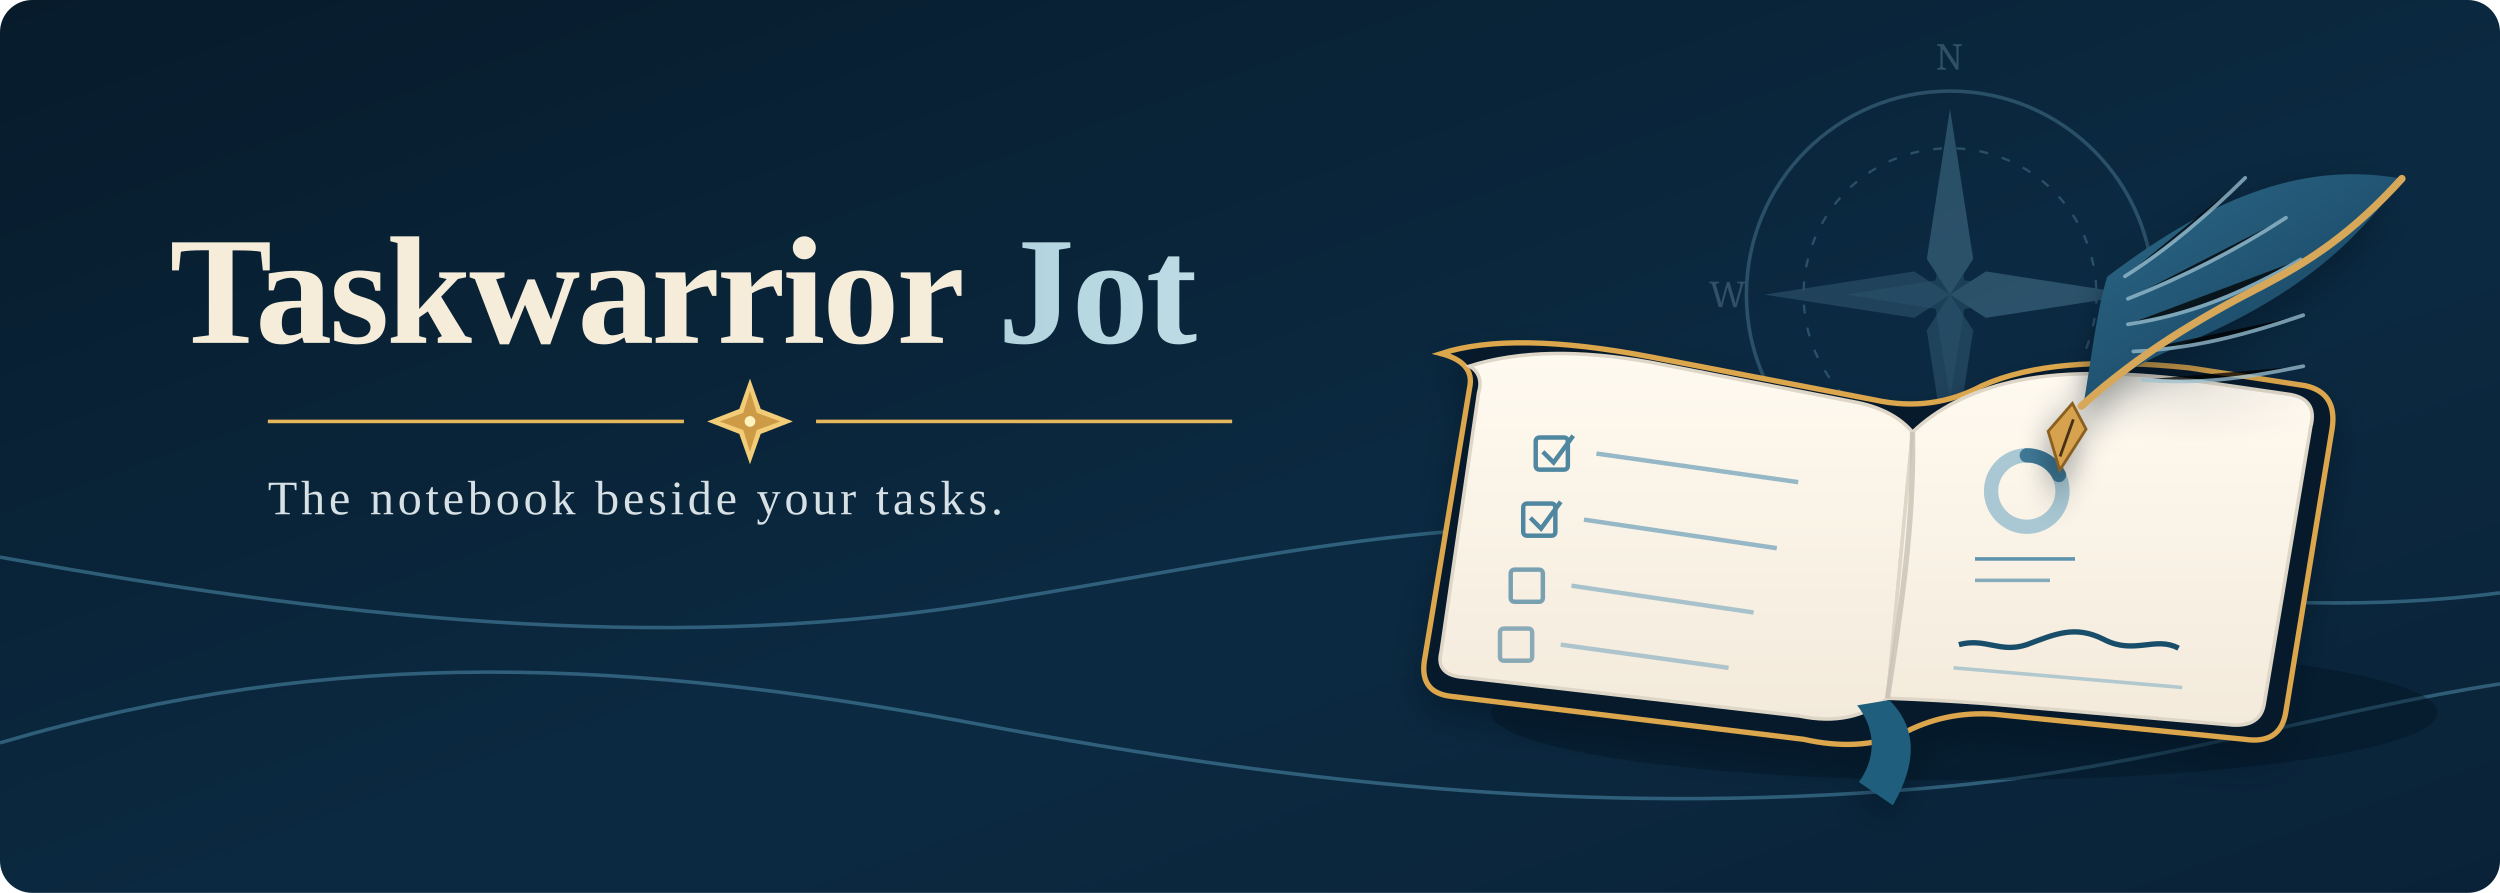
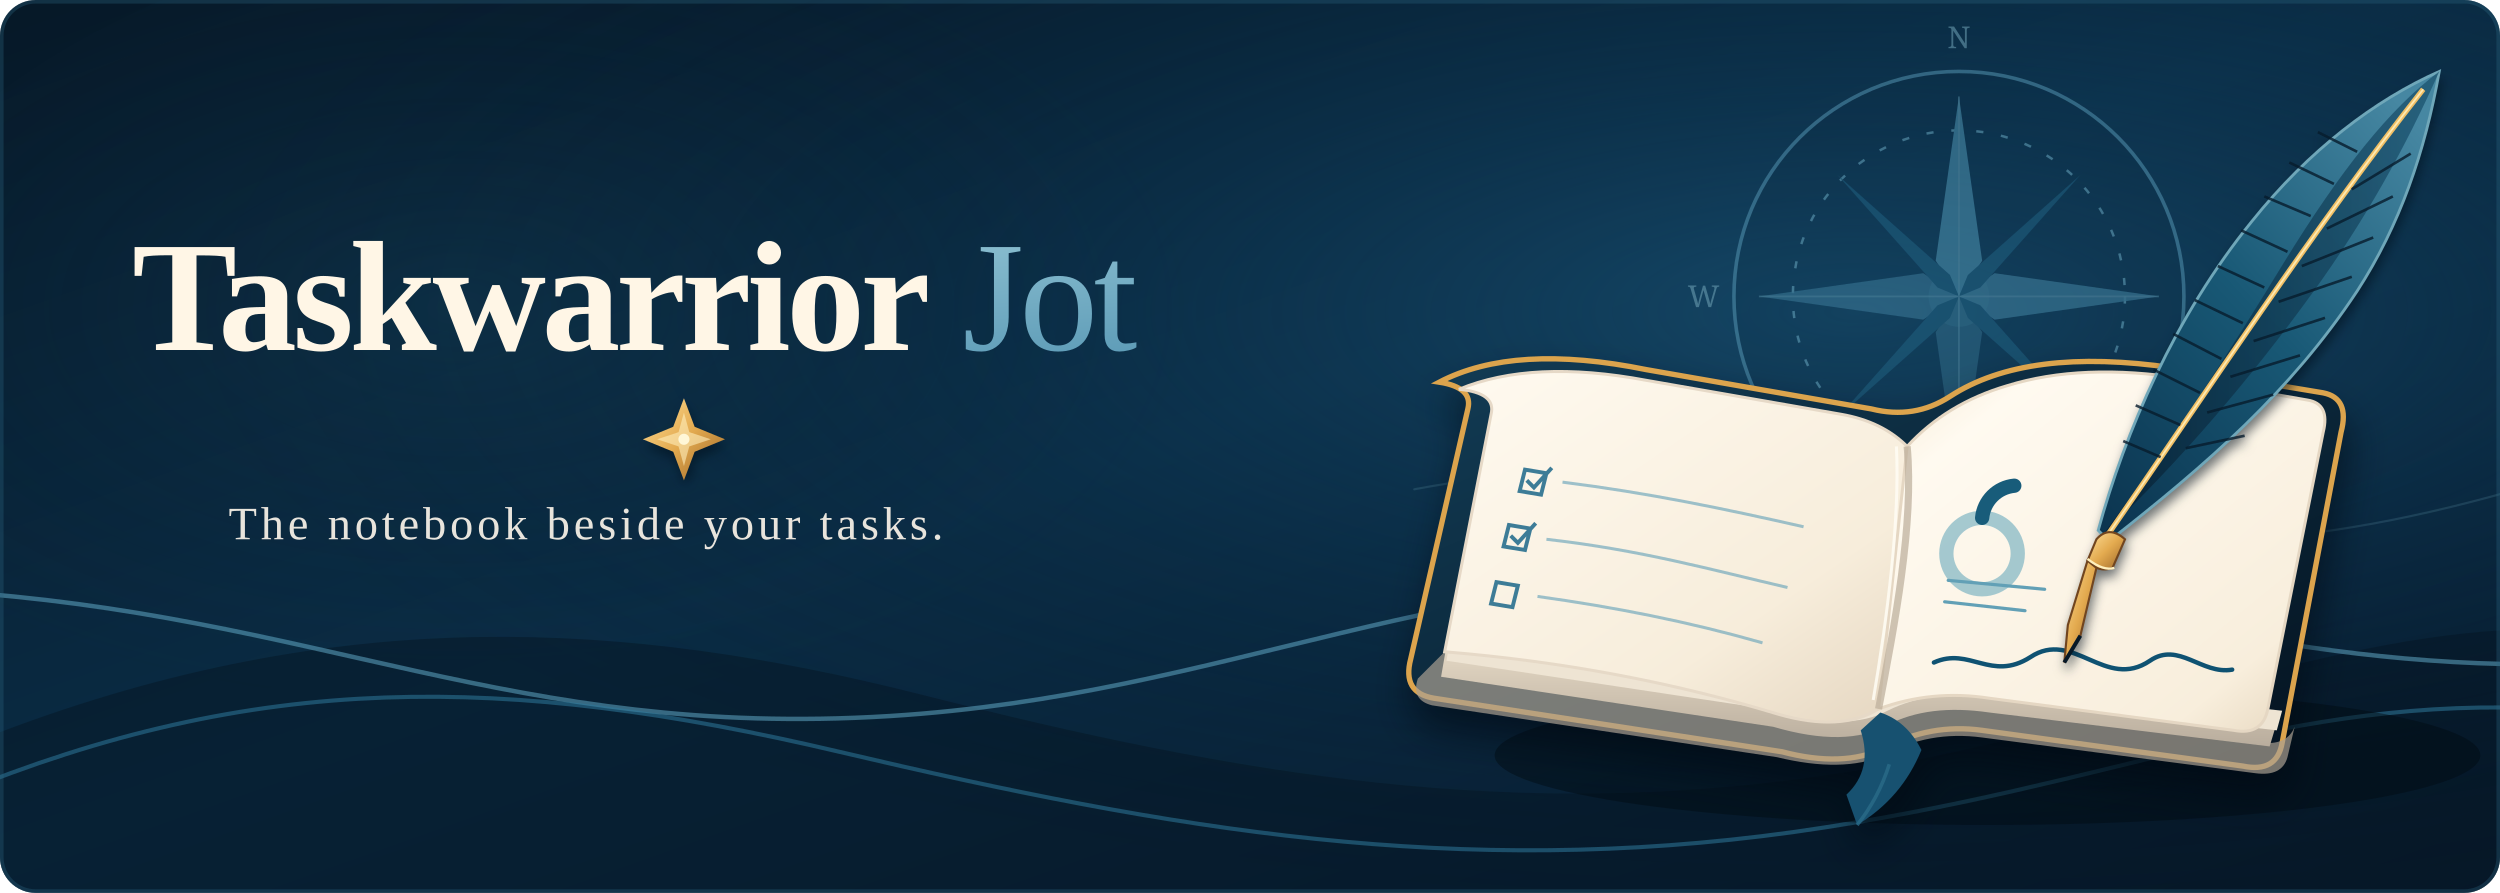
<svg xmlns="http://www.w3.org/2000/svg" width="1400" height="500" viewBox="0 0 1400 500" role="img" aria-labelledby="title desc" shape-rendering="geometricPrecision">
  <defs>
-     <linearGradient id="bg" x1="0" y1="0" x2="1" y2="1">
-       <stop offset="0" stop-color="#071b2b" />
-       <stop offset="0.58" stop-color="#0b2a42" />
-       <stop offset="1" stop-color="#0a2237" />
+     <linearGradient id="ocean" x1="0" y1="0" x2="1" y2="1">
+       <stop offset="0" stop-color="#061827" />
+       <stop offset=".48" stop-color="#0a2c45" />
+       <stop offset="1" stop-color="#071a2d" />
    </linearGradient>
-     <linearGradient id="jot" x1="0" y1="0" x2="1" y2="0">
-       <stop offset="0" stop-color="#84b6c7" />
-       <stop offset="1" stop-color="#bddbe4" />
+     <radialGradient id="atmosphere" cx="74%" cy="35%" r="67%">
+       <stop offset="0" stop-color="#195274" stop-opacity=".72" />
+       <stop offset=".48" stop-color="#0e3a57" stop-opacity=".3" />
+       <stop offset="1" stop-color="#020d17" stop-opacity="0" />
+     </radialGradient>
+     <radialGradient id="titleGlow" cx="35%" cy="43%" r="42%">
+       <stop offset="0" stop-color="#1d5571" stop-opacity=".24" />
+       <stop offset="1" stop-color="#0b2a42" stop-opacity="0" />
+     </radialGradient>
+     <linearGradient id="jotText" x1="0" y1="0" x2="1" y2="1">
+       <stop offset="0" stop-color="#a7d3df" />
+       <stop offset="1" stop-color="#5f9db8" />
    </linearGradient>
-     <linearGradient id="paper" x1="0" y1="0" x2="0" y2="1">
+     <linearGradient id="paperLeft" x1="0" y1="0" x2=".9" y2="1">
      <stop offset="0" stop-color="#fffaf0" />
-       <stop offset="1" stop-color="#f3eadb" />
+       <stop offset=".72" stop-color="#f7eddb" />
+       <stop offset="1" stop-color="#e7d9c4" />
    </linearGradient>
-     <linearGradient id="feather" x1="0" y1="0" x2="1" y2="1">
-       <stop offset="0" stop-color="#2f6b8a" />
-       <stop offset="1" stop-color="#123d5a" />
+     <linearGradient id="paperRight" x1="0" y1="0" x2="1" y2="1">
+       <stop offset="0" stop-color="#f6ead5" />
+       <stop offset=".18" stop-color="#fffaf0" />
+       <stop offset=".82" stop-color="#f8eedc" />
+       <stop offset="1" stop-color="#e4d4bb" />
    </linearGradient>
-     <filter id="softShadow" x="-30%" y="-30%" width="160%" height="180%" color-interpolation-filters="sRGB">
-       <feGaussianBlur in="SourceAlpha" stdDeviation="10" result="blur" />
-       <feOffset in="blur" dy="10" result="offsetBlur" />
-       <feFlood flood-color="#00111d" flood-opacity="0.45" result="shadowColor" />
-       <feComposite in="shadowColor" in2="offsetBlur" operator="in" result="shadow" />
+     <linearGradient id="pageEdge" x1="0" y1="0" x2="0" y2="1">
+       <stop offset="0" stop-color="#e9ddc9" />
+       <stop offset="1" stop-color="#b9ad9d" />
+     </linearGradient>
+     <linearGradient id="cover" x1="0" y1="0" x2="1" y2="1">
+       <stop offset="0" stop-color="#123c55" />
+       <stop offset="1" stop-color="#04121f" />
+     </linearGradient>
+     <linearGradient id="feather" x1="0" y1="1" x2=".8" y2="0">
+       <stop offset="0" stop-color="#0b334e" />
+       <stop offset=".52" stop-color="#185875" />
+       <stop offset="1" stop-color="#4687a2" />
+     </linearGradient>
+     <linearGradient id="featherShade" x1="0" y1="0" x2="1" y2="0">
+       <stop offset="0" stop-color="#061b2d" />
+       <stop offset="1" stop-color="#174f6c" />
+     </linearGradient>
+     <linearGradient id="gold" x1="0" y1="0" x2="1" y2="1">
+       <stop offset="0" stop-color="#ffe09a" />
+       <stop offset=".5" stop-color="#e3aa4f" />
+       <stop offset="1" stop-color="#9b6426" />
+     </linearGradient>
+     <filter id="softShadow" x="-30%" y="-30%" width="170%" height="190%" color-interpolation-filters="sRGB">
+       <feGaussianBlur in="SourceAlpha" stdDeviation="11" result="blur" />
+       <feOffset in="blur" dx="2" dy="14" result="offset" />
+       <feFlood flood-color="#000913" flood-opacity=".62" result="color" />
+       <feComposite in="color" in2="offset" operator="in" result="shadow" />
      <feMerge>
        <feMergeNode in="shadow" />
        <feMergeNode in="SourceGraphic" />
      </feMerge>
    </filter>
+     <filter id="smallShadow" x="-40%" y="-40%" width="180%" height="190%" color-interpolation-filters="sRGB">
+       <feGaussianBlur in="SourceAlpha" stdDeviation="3" result="blur" />
+       <feOffset in="blur" dx="1" dy="4" result="offset" />
+       <feFlood flood-color="#00101c" flood-opacity=".55" result="color" />
+       <feComposite in="color" in2="offset" operator="in" result="shadow" />
+       <feMerge>
+         <feMergeNode in="shadow" />
+         <feMergeNode in="SourceGraphic" />
+       </feMerge>
+     </filter>
+     <clipPath id="frameClip">
+       <rect width="1400" height="500" rx="20" />
+     </clipPath>
  </defs>
-   <rect width="1400" height="500" rx="18" fill="url(#bg)" />
-   <g fill="none" stroke="#4d8cab" stroke-opacity="0.55" stroke-width="2">
-     <path d="M0 312 C210 350 385 365 555 337 C715 311 836 280 987 302 C1118 321 1262 350 1400 332" />
-     <path d="M0 416 C190 360 357 370 545 405 C737 441 904 458 1094 440 C1205 429 1308 397 1400 383" />
-   </g>
-   <g>
-     <text x="95" y="192" font-family="Georgia, 'Times New Roman', serif" font-size="86" font-weight="600" fill="#f5ecd9" letter-spacing="-1.5">
-       Taskwarrior <tspan fill="url(#jot)">Jot</tspan>
-     </text>
-     <line x1="150" y1="236" x2="383" y2="236" stroke="#e7b75b" stroke-width="2" />
-     <line x1="457" y1="236" x2="690" y2="236" stroke="#e7b75b" stroke-width="2" />
-     <g transform="translate(420 236)">
-       <path d="M0 -24 L6 -7 L24 0 L6 7 L0 24 L-6 7 L-24 0 L-6 -7 Z" fill="#f3cc77" />
-       <path d="M0 -17 L3.8 -4.8 L17 0 L3.8 4.8 L0 17 L-3.8 4.8 L-17 0 L-3.8 -4.8 Z" fill="#c9963f" opacity="0.9" />
-       <circle r="3" fill="#fff2bf" />
+   <g clip-path="url(#frameClip)">
+     <rect width="1400" height="500" rx="20" fill="url(#ocean)" />
+     <rect width="1400" height="500" fill="url(#atmosphere)" />
+     <ellipse cx="405" cy="210" rx="500" ry="270" fill="url(#titleGlow)" />
+     <path d="M0 410C190 338 350 347 516 389C693 434 850 461 1030 433C1170 412 1288 360 1400 353V500H0Z" fill="#041421" opacity=".46" />
+     <g id="waves" fill="none" stroke-linecap="round">
+       <path d="M-30 331C178 344 287 414 498 401C690 389 807 315 1018 323C1173 329 1269 374 1432 372" stroke="#5ea6c2" stroke-width="2.5" opacity=".55" />
+       <path d="M-25 445C143 376 283 377 470 421C657 465 816 492 1004 466C1188 440 1278 389 1430 397" stroke="#2d789a" stroke-width="2.3" opacity=".55" />
+       <path d="M792 274C900 254 987 259 1089 285C1193 312 1289 310 1420 271" stroke="#7ab8ca" stroke-width="1.2" opacity=".17" />
    </g>
-     <text x="150" y="288" font-family="Georgia, 'Times New Roman', serif" font-size="27" fill="#d7e1e5" letter-spacing="2.1">
-       The notebook beside your tasks.
-     </text>
-   </g>
-   <g transform="translate(1092 165)" opacity="0.32" stroke="#6ea6c1" fill="none" aria-label="Compass">
-     <circle r="114" stroke-width="2" />
-     <circle r="82" stroke-width="1.3" stroke-dasharray="5 8" />
-     <path d="M0 -104 L13 -20 L0 0 L-13 -20 Z" fill="#6ea6c1" stroke="none" />
-     <path d="M104 0 L20 13 L0 0 L20 -13 Z" fill="#6ea6c1" stroke="none" />
-     <path d="M0 104 L-13 20 L0 0 L13 20 Z" fill="#6ea6c1" stroke="none" opacity="0.65" />
-     <path d="M-104 0 L-20 -13 L0 0 L-20 13 Z" fill="#6ea6c1" stroke="none" opacity="0.65" />
-     <path d="M0 -58 L8 -8 L58 0 L8 8 L0 58 L-8 8 L-58 0 L-8 -8 Z" fill="#6ea6c1" stroke="none" opacity="0.55" />
-     <text x="-8" y="-126" fill="#80abc0" stroke="none" font-family="Georgia, serif" font-size="20">N</text>
-     <text x="119" y="7" fill="#80abc0" stroke="none" font-family="Georgia, serif" font-size="20">E</text>
-     <text x="-135" y="7" fill="#80abc0" stroke="none" font-family="Georgia, serif" font-size="20">W</text>
-   </g>
-   <ellipse cx="1100" cy="399" rx="265" ry="38" fill="#00111c" opacity="0.38" />
-   <g filter="url(#softShadow)">
-     <path d="M807 198 Q847 185 925 200 L1050 224 Q1082 231 1110 216 Q1150 198 1226 206 L1291 216 Q1309 220 1306 240 L1280 399 Q1277 417 1257 414 L1117 400 Q1089 398 1065 411 Q1041 421 1010 414 L813 390 Q794 388 798 368 L823 217 Q826 203 807 198 Z" fill="#071a2b" stroke="#dca64c" stroke-width="3" />
-     <path d="M823 205 Q864 192 925 203 L1038 225 Q1060 229 1071 242 L1057 391 Q1037 407 1008 401 L817 379 Q804 377 807 365 L828 220 Q831 210 823 205 Z" fill="url(#paper)" stroke="#ded6c7" stroke-width="2" />
-     <path d="M1071 242 Q1092 222 1126 214 Q1164 205 1228 213 L1283 221 Q1298 224 1294 239 L1268 394 Q1266 407 1250 406 L1112 394 Q1085 392 1057 391 Z" fill="url(#paper)" stroke="#ded6c7" stroke-width="2" />
-     <path d="M1071 242 C1072 294 1064 344 1057 391" fill="none" stroke="#c9c1b6" stroke-width="3" opacity="0.8" />
-     <path d="M1058 392 C1071 405 1076 423 1060 451 L1041 438 C1053 421 1048 405 1040 395 Z" fill="#1f5e7d" />
-     <g stroke="#4f86a0" fill="none" stroke-width="2.5">
-       <rect x="860" y="245" width="18" height="18" rx="2" />
-       <path d="M864 253 L870 259 L881 244" />
-       <line x1="894" y1="254" x2="1007" y2="270" stroke="#95b7c6" />
-       <rect x="853" y="282" width="18" height="18" rx="2" />
-       <path d="M857 290 L863 296 L874 281" />
-       <line x1="887" y1="291" x2="995" y2="307" stroke="#95b7c6" />
-       <rect x="846" y="319" width="18" height="18" rx="2" opacity="0.75" />
-       <line x1="880" y1="328" x2="982" y2="343" stroke="#95b7c6" opacity="0.8" />
-       <rect x="840" y="352" width="18" height="18" rx="2" opacity="0.65" />
-       <line x1="874" y1="361" x2="968" y2="374" stroke="#95b7c6" opacity="0.75" />
+     <g id="titleBlock">
+       <text x="74" y="196" font-family="Georgia, 'Times New Roman', serif" font-size="88" font-weight="600" fill="#fff6e6" letter-spacing="-2.4">Taskwarrior <tspan fill="url(#jotText)" font-weight="500">Jot</tspan>
+       </text>
+       <g transform="translate(383 246)" filter="url(#smallShadow)">
+         <path d="M-236 0H-38M38 0H236" stroke="url(#gold)" stroke-width="2.2" />
+         <path d="M0-23L6-7L23 0L6 7L0 23L-6 7L-23 0L-6-7Z" fill="url(#gold)" />
+         <path d="M0-15L3-4L15 0L3 4L0 15L-3 4L-15 0L-3-4Z" fill="#fff0bd" opacity=".58" />
+         <circle r="3.1" fill="#fff7d7" />
+       </g>
+       <text x="128" y="302" font-family="Georgia, 'Times New Roman', serif" font-size="26" fill="#e8e4dc" letter-spacing="2.15">The notebook beside your tasks.</text>
    </g>
-     <g fill="none" stroke="#5f94ad">
-       <circle cx="1135" cy="275" r="20" stroke="#a9c8d3" stroke-width="8" />
-       <path d="M1135 255 A20 20 0 0 1 1153 266" stroke="#3f7895" stroke-width="8" stroke-linecap="round" />
-       <line x1="1106" y1="313" x2="1162" y2="313" stroke-width="2" />
-       <line x1="1106" y1="325" x2="1148" y2="325" stroke-width="2" opacity="0.75" />
-       <path d="M1097 361 C1112 357 1120 366 1135 361 C1151 355 1162 350 1178 358 C1195 367 1207 356 1220 363" stroke="#194e6b" stroke-width="3" />
-       <line x1="1094" y1="374" x2="1222" y2="385" stroke="#9fbfca" stroke-width="2" opacity="0.8" />
+     <g id="compassRose" transform="translate(1097 166)" opacity=".52" aria-label="Compass rose">
+       <circle r="126" fill="#08263b" fill-opacity=".28" stroke="#5595b2" stroke-width="2" />
+       <circle r="93" fill="none" stroke="#6aa6be" stroke-width="1.4" stroke-dasharray="4 10" />
+       <circle r="17" fill="#3f7e9c" opacity=".42" />
+       <g fill="#4f94b1">
+         <path d="M0-112L13-20L0 0L-13-20Z" />
+         <path d="M112 0L20 13L0 0L20-13Z" opacity=".82" />
+         <path d="M0 112L-13 20L0 0L13 20Z" opacity=".52" />
+         <path d="M-112 0L-20-13L0 0L-20 13Z" opacity=".68" />
+       </g>
+       <g fill="#1e5d7d">
+         <path d="M-68-68L-12-5L0 0L-5-12Z" />
+         <path d="M68-68L12-5L0 0L5-12Z" />
+         <path d="M68 68L12 5L0 0L5 12Z" />
+         <path d="M-68 68L-12 5L0 0L-5 12Z" />
+       </g>
+       <path d="M0-112V112M-112 0H112" stroke="#72abc0" stroke-width="1" opacity=".56" />
+       <g fill="#75a9bc" font-family="Georgia,serif" font-size="17" text-anchor="middle">
+         <text y="-139">N</text>
+         <text y="151">S</text>
+         <text x="143" y="6">E</text>
+         <text x="-143" y="6">W</text>
+       </g>
+     </g>
+     <ellipse cx="1113" cy="423" rx="276" ry="39" fill="#000a12" opacity=".47" />
+     <g id="notebook" filter="url(#softShadow)">
+       <path d="M806 214Q848 192 922 207L1048 229Q1072 235 1092 222Q1135 194 1217 206L1301 220Q1316 223 1311 242L1278 416Q1275 433 1256 429L1110 409Q1081 405 1055 419Q1032 430 998 421L803 391Q785 388 790 369L822 229Q825 217 806 214Z" fill="url(#cover)" stroke="#dca44d" stroke-width="3" />
+       <path data-page-layer="true" d="M809 365Q888 374 992 401Q1036 413 1057 400Q1080 391 1114 397L1268 416Q1281 417 1285 407L1281 424Q1278 435 1263 433L1110 413Q1080 409 1055 423Q1032 433 995 424L802 395Q790 392 794 380Z" fill="#a99f92" opacity=".7" />
+       <path data-page-layer="true" d="M811 356Q902 370 996 394Q1038 405 1058 394Q1081 383 1118 390L1274 408L1271 418L1114 399Q1080 394 1057 406Q1034 419 993 407L807 379Z" fill="url(#pageEdge)" />
+       <path data-page-layer="true" d="M814 347Q906 361 1000 386Q1037 396 1058 386Q1086 373 1121 381L1278 398L1275 409L1119 391Q1083 385 1057 398Q1035 410 996 398L810 370Z" fill="#eee4d3" />
+       <path d="M817 218Q858 201 922 213L1031 232Q1054 236 1068 250C1068 294 1061 343 1052 397Q1031 410 996 400Q907 373 809 365L835 232Q838 220 817 218Z" fill="url(#paperLeft)" stroke="#e6d9c7" stroke-width="1.7" />
+       <path d="M1068 250Q1090 226 1124 216Q1166 203 1223 212L1292 224Q1305 226 1301 242L1270 397Q1267 412 1251 409L1114 391Q1082 386 1052 397Z" fill="url(#paperRight)" stroke="#e5d7c3" stroke-width="1.7" />
+       <path d="M1068 250C1072 293 1061 350 1052 397" fill="none" stroke="#bcae9b" stroke-width="4" opacity=".72" />
+       <path d="M1062 250C1064 291 1057 345 1049 392" fill="none" stroke="#fffdf4" stroke-width="1.7" opacity=".85" />
+       <path d="M1053 399Q1068 404 1076 420Q1065 447 1040 462L1034 445Q1049 431 1042 409Z" fill="#175170" />
+       <path d="M1040 462Q1052 447 1058 428" fill="none" stroke="#2b6d8a" stroke-width="2" opacity=".75" />
+       <g fill="none" stroke="#2c7290" stroke-width="2.2" opacity=".92">
+         <path d="M854 263l12 2-3 12-12-2ZM855 269l4 4 10-11M845 294l12 2-3 12-12-2ZM846 300l4 4 10-11M838 326l12 2-3 12-12-2Z" />
+         <path d="M875 270C923 276 966 285 1010 295M866 302C919 308 958 319 1001 329M861 334C904 340 945 348 987 360" stroke="#6aa4b9" stroke-width="1.7" opacity=".7" />
+       </g>
+       <g fill="none" stroke-linecap="round">
+         <path d="M1110 290a20 20 0 1 1-.1 0" stroke="#7bb3c2" stroke-width="8" opacity=".68" />
+         <path d="M1110 290a20 20 0 0 1 18-18" stroke="#185c7a" stroke-width="8" />
+         <path d="M1091 325L1145 330M1089 337L1134 342" stroke="#62a0b6" stroke-width="1.8" />
+         <path d="M1083 371C1103 362 1115 382 1137 368C1161 352 1179 387 1204 370C1220 359 1233 378 1250 375" stroke="#0f5272" stroke-width="2.5" />
+       </g>
+     </g>
+     <g id="quill" filter="url(#smallShadow)">
+       <path d="M1175 297C1190 242 1218 177 1261 124C1293 84 1330 56 1366 40C1358 85 1344 126 1320 163C1283 219 1236 260 1181 303Z" fill="url(#feather)" stroke="#6fa7b9" stroke-width="1.6" />
+       <path d="M1178 299C1215 249 1248 198 1279 147C1311 95 1338 61 1366 40C1347 83 1324 124 1295 164C1261 211 1222 257 1178 299Z" fill="url(#featherShade)" opacity=".68" />
+       <path d="M1180 300C1234 222 1297 126 1357 50" fill="none" stroke="#f0bf65" stroke-width="3" />
+       <path d="M1180 300C1234 222 1297 126 1357 50" fill="none" stroke="#fff0bd" stroke-width="1" opacity=".88" />
+       <g fill="none" stroke="#061b2c" stroke-width="1.5" opacity=".8">
+         <path d="M1210 256L1189 247M1221 238L1196 227M1232 220L1206 207M1244 201L1217 187M1256 181L1229 168M1268 161L1242 149M1281 141L1255 129M1294 121L1268 110M1307 103L1282 91M1320 85L1298 74" />
+         <path d="M1224 251L1257 244M1236 231L1273 221M1249 211L1288 199M1262 191L1302 178M1276 169L1317 155M1289 149L1329 133M1303 128L1340 110M1317 106L1350 86" />
+       </g>
+       <path d="M1174 302Q1181 294 1190 302L1183 318Q1175 321 1169 314Z" fill="url(#gold)" stroke="#71451f" stroke-width="1.2" />
+       <path d="M1174 318L1165 356L1156 371L1158 350L1169 314Z" fill="url(#gold)" stroke="#71451f" stroke-width="1.2" />
+       <path d="M1156 371L1165 356" stroke="#061827" stroke-width="2.2" />
+       <path d="M1169 313Q1178 320 1184 318" fill="none" stroke="#fff0bd" stroke-width="1.3" />
    </g>
  </g>
-   <g transform="translate(1180 155) rotate(17) scale(1.05)" filter="url(#softShadow)">
-     <path d="M0 0 C44 -61 85 -90 135 -96 C121 -54 98 -18 50 22 C31 38 17 52 8 70 C5 46 0 20 0 0 Z" fill="url(#feather)" />
-     <g stroke="#9bc0d0" stroke-width="2" stroke-linecap="round" opacity="0.75">
-       <path d="M14 8 C39 -12 61 -33 82 -58" />
-       <path d="M18 21 C47 7 70 -11 96 -39" />
-       <path d="M25 34 C53 24 77 10 106 -11" />
-       <path d="M34 47 C62 41 83 32 114 15" />
-       <path d="M9 -3 C27 -24 42 -48 55 -72" />
-     </g>
-     <path d="M7 70 C28 35 53 7 82 -21 C101 -40 118 -60 135 -96" fill="none" stroke="#d7a85a" stroke-width="4" stroke-linecap="round" />
-     <path d="M2 70 L13 81 L6 106 L-6 88 Z" fill="#d6a24d" stroke="#8b5f20" stroke-width="1.5" />
-     <path d="M5 78 L4 99" stroke="#473018" stroke-width="1.5" />
-   </g>
+   <rect x="1" y="1" width="1398" height="498" rx="19" fill="none" stroke="#2d6580" stroke-opacity=".33" stroke-width="2" />
</svg>
